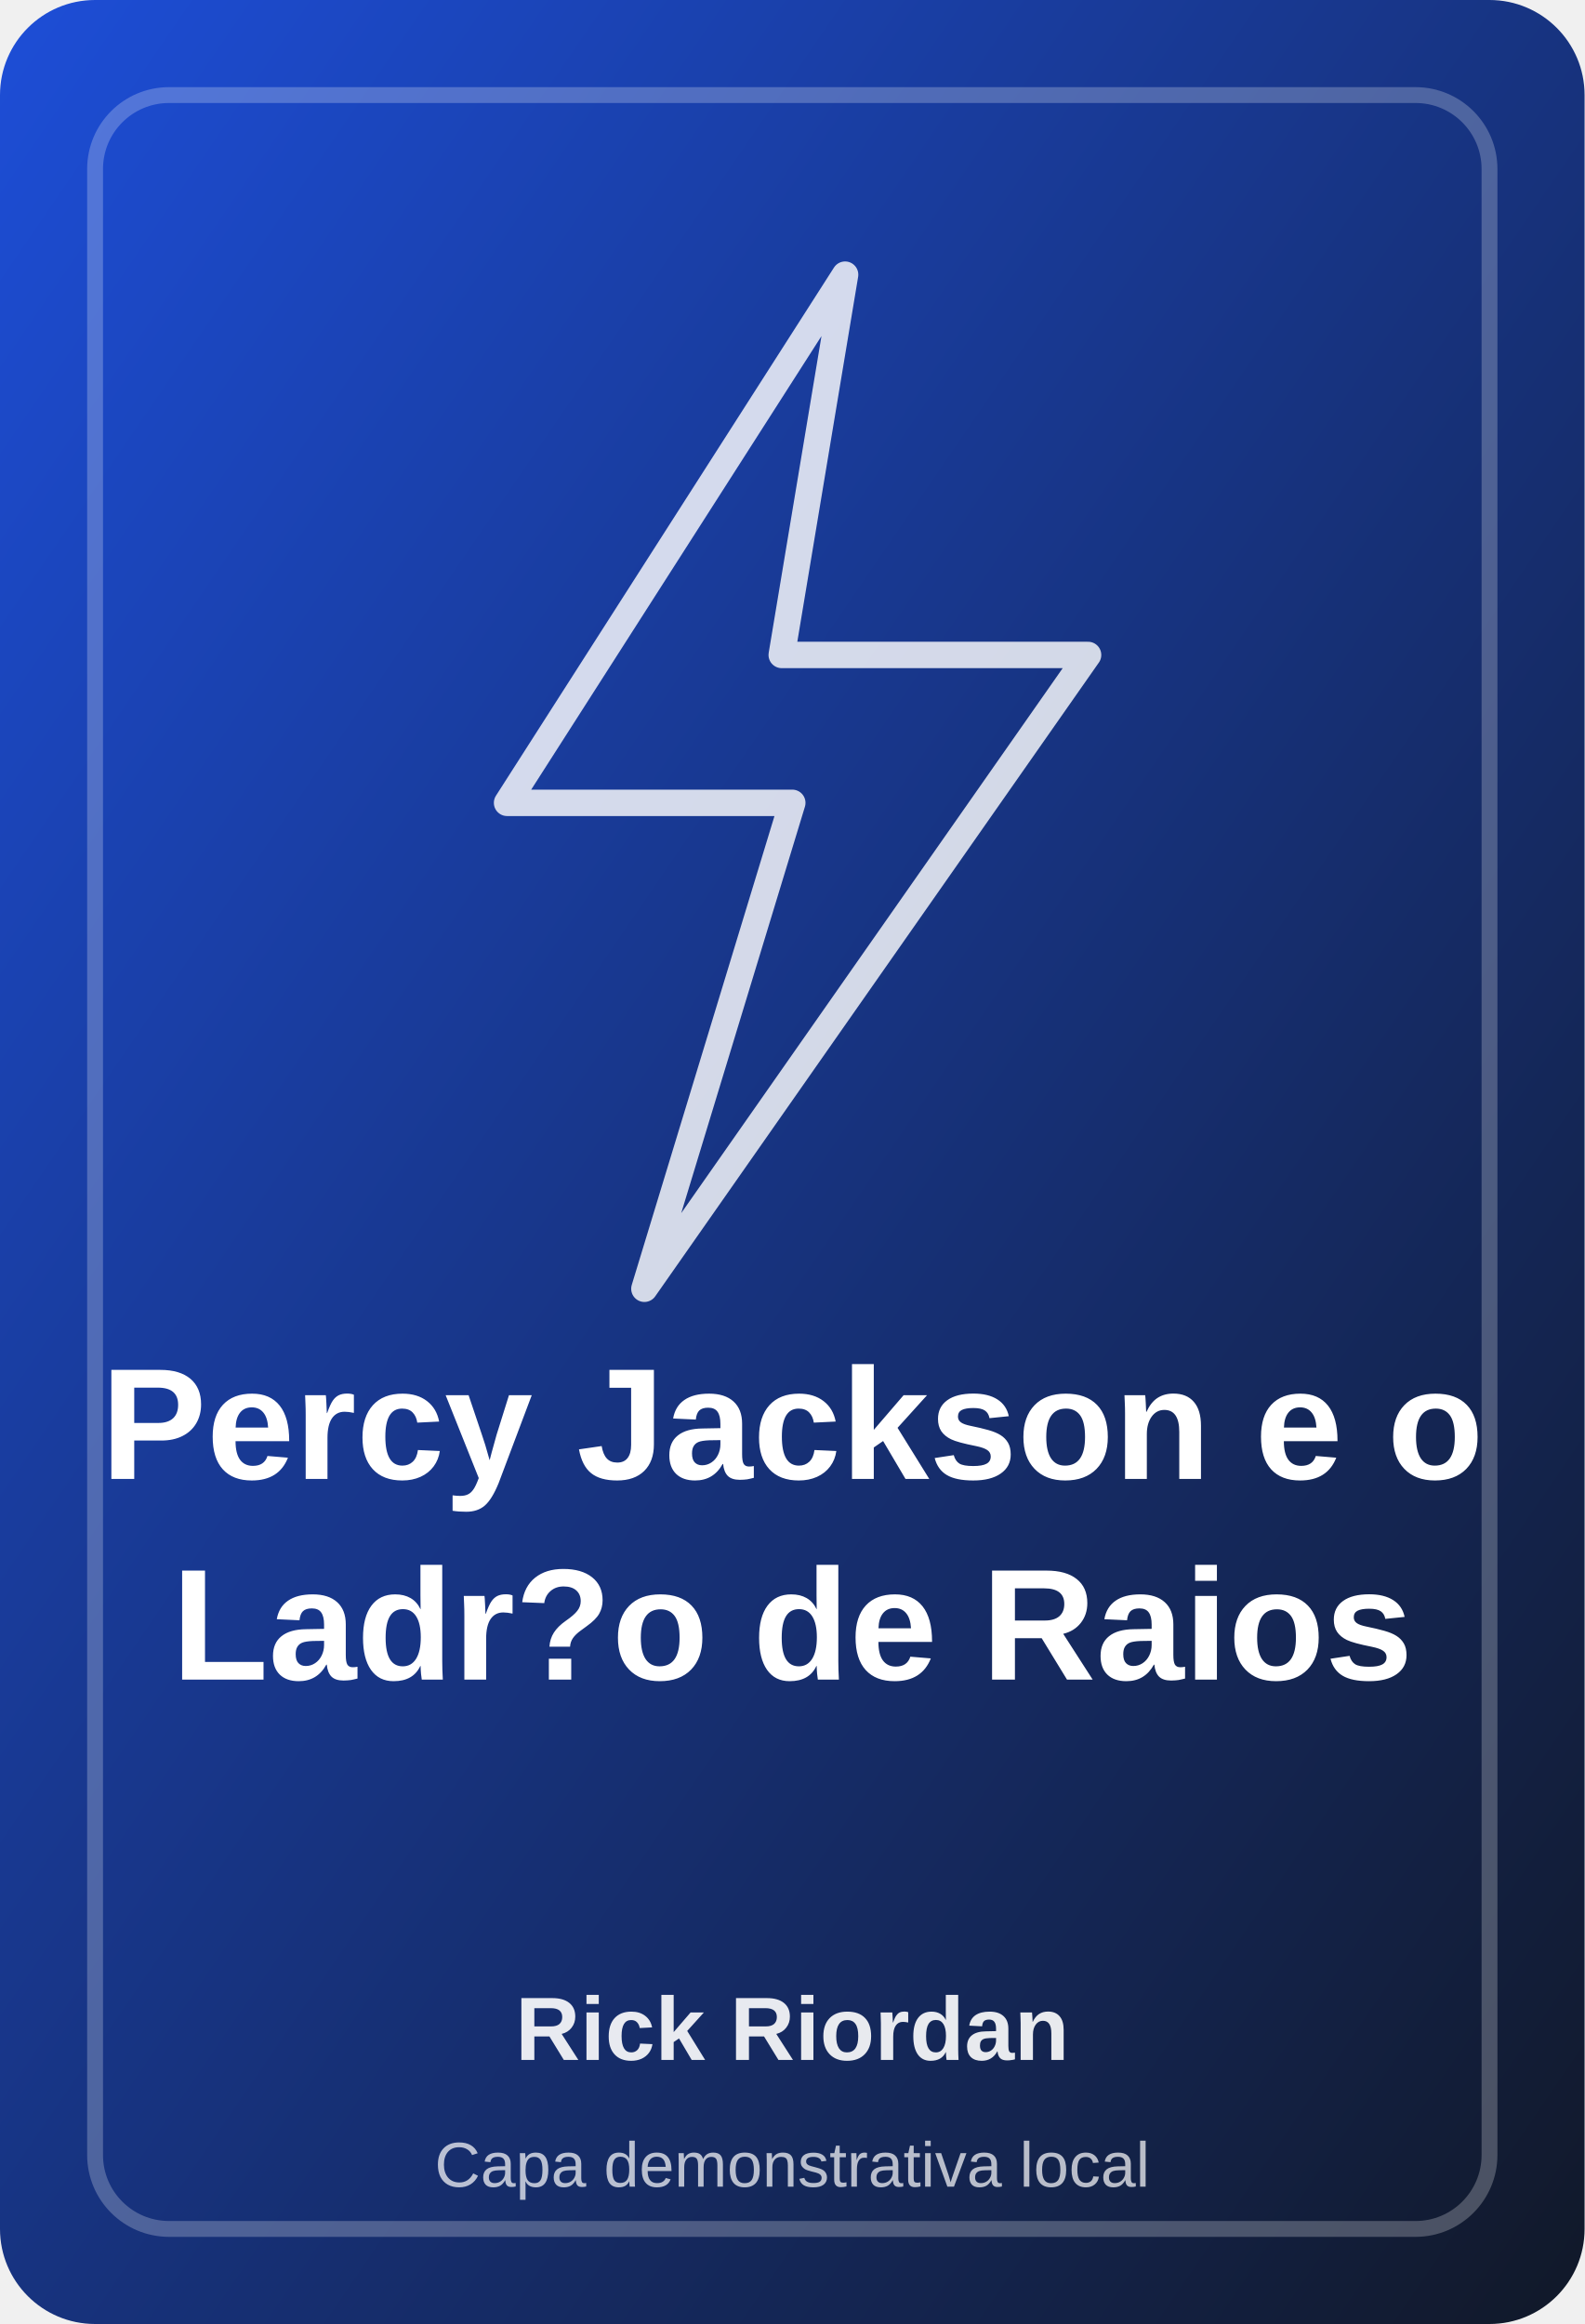
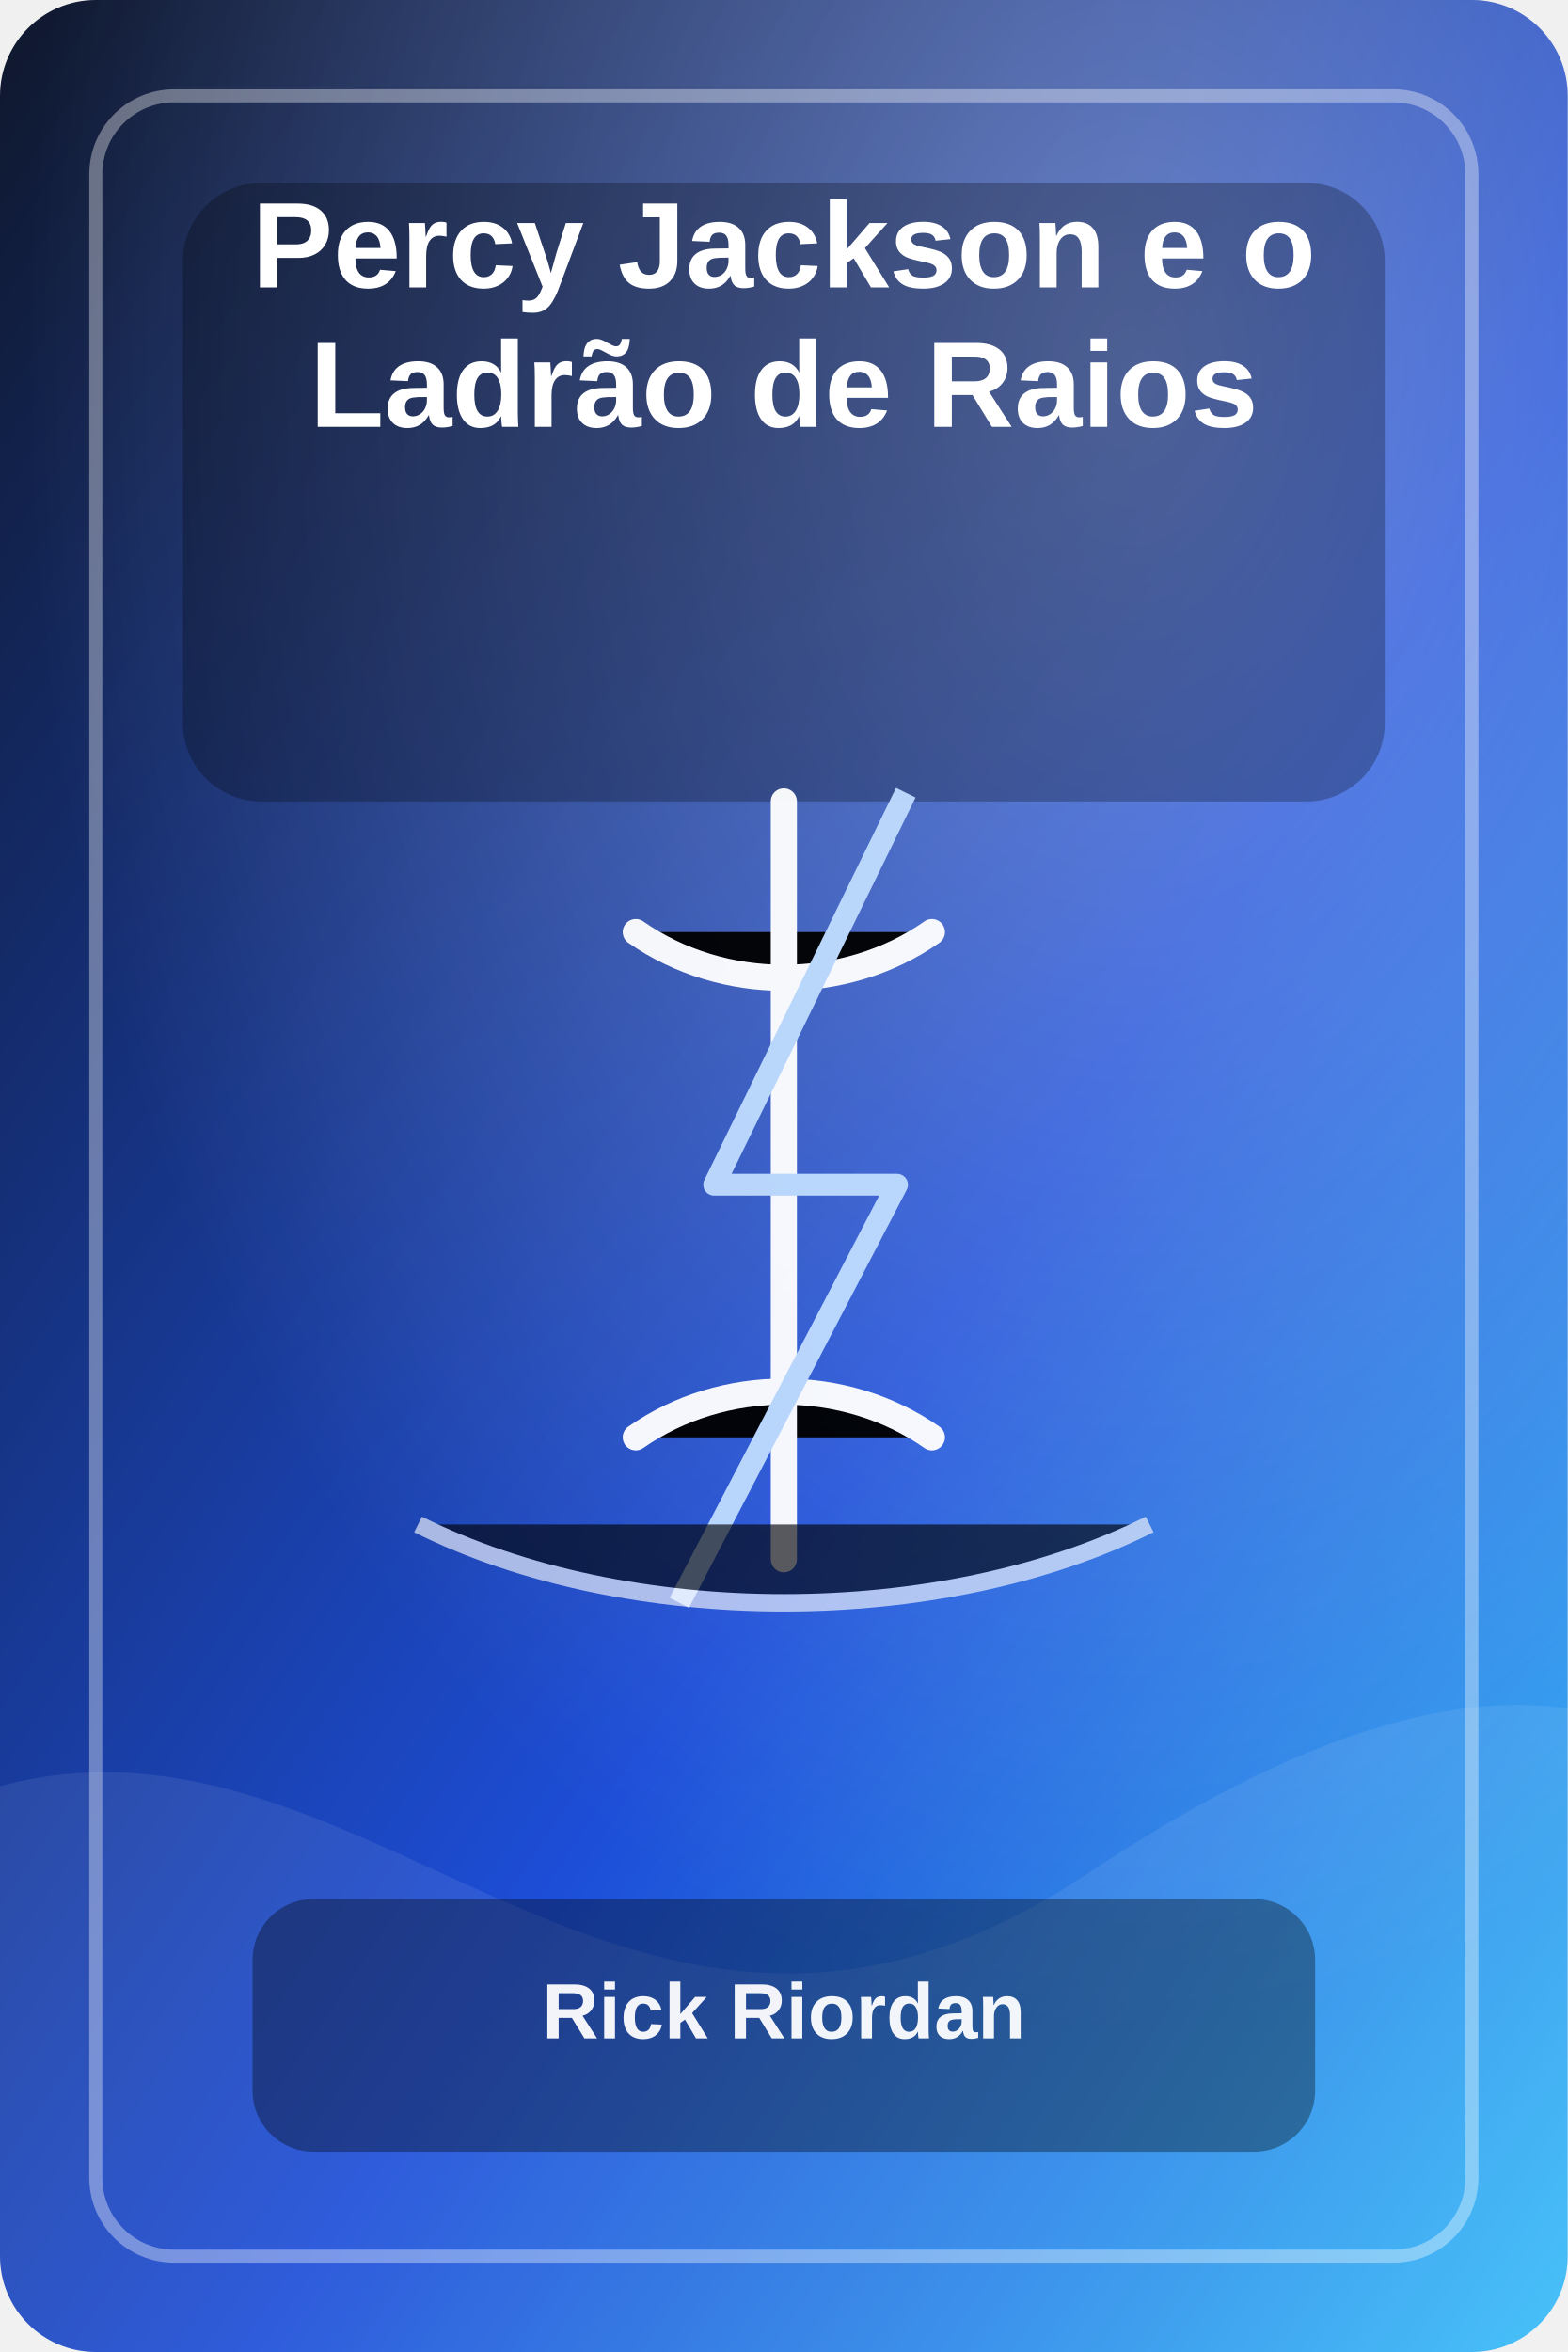
- <svg xmlns="http://www.w3.org/2000/svg" width="300" height="440" viewBox="0 0 300 440">
+ <svg xmlns="http://www.w3.org/2000/svg" width="360" height="540" viewBox="0 0 360 540" role="img" aria-label="Capa demonstrativa de Percy Jackson e o Ladrão de Raios">
  <defs>
-     <linearGradient id="g" x1="0" y1="0" x2="1" y2="1">
-       <stop offset="0" stop-color="#1d4ed8" />
-       <stop offset="1" stop-color="#111827" />
+     <linearGradient id="bg" x1="0" y1="0" x2="1" y2="1">
+       <stop offset="0" stop-color="#0f172a" />
+       <stop offset="0.58" stop-color="#1d4ed8" />
+       <stop offset="1" stop-color="#38bdf8" />
    </linearGradient>
+     <radialGradient id="glow" cx="72%" cy="16%" r="70%">
+       <stop offset="0" stop-color="#ffffff" stop-opacity=".34" />
+       <stop offset="1" stop-color="#ffffff" stop-opacity="0" />
+     </radialGradient>
  </defs>
-   <rect width="300" height="440" rx="18" fill="url(#g)" />
-   <rect x="18" y="18" width="264" height="404" rx="14" fill="none" stroke="rgba(255,255,255,.24)" stroke-width="3" />
-   <g opacity=".92">
-     <path fill="none" stroke="rgba(255,255,255,.88)" stroke-width="5" stroke-linecap="round" stroke-linejoin="round" d="M160 52l-64 100h54l-28 92 84-120h-58z" />
+   <rect width="360" height="540" rx="22" fill="url(#bg)" />
+   <rect width="360" height="540" rx="22" fill="url(#glow)" />
+   <path d="M-40 430C70 350 130 510 250 430s160-20 190 40v100H-40z" fill="#ffffff" opacity=".08" />
+   <rect x="22" y="22" width="316" height="496" rx="18" fill="none" stroke="#ffffff" stroke-opacity=".36" stroke-width="3" />
+   <rect x="42" y="42" width="276" height="142" rx="18" fill="#000000" opacity=".26" />
+   <text x="180" y="66" text-anchor="middle" font-family="Arial, Helvetica, sans-serif" font-size="28" font-weight="900" fill="#fff">Percy Jackson e o</text>
+   <text x="180" y="98" text-anchor="middle" font-family="Arial, Helvetica, sans-serif" font-size="28" font-weight="900" fill="#fff">Ladrão de Raios</text>
+   <g opacity=".95">
+     <path d="M180 184v174M146 214c20 14 48 14 68 0M146 330c20-14 48-14 68 0" stroke="#fff" stroke-width="6" stroke-linecap="round" />
+     <path d="M208 182l-44 90h42l-50 96" fill="none" stroke="#bfdbfe" stroke-width="5" stroke-linejoin="round" />
+     <path d="M96 350c48 24 120 24 168 0" stroke="#fff" stroke-width="4" opacity=".65" />
  </g>
-   <text x="150" y="280" text-anchor="middle" font-family="Arial, sans-serif" font-size="30" font-weight="800" fill="#fff">Percy Jackson e o</text>
-   <text x="150" y="318" text-anchor="middle" font-family="Arial, sans-serif" font-size="30" font-weight="800" fill="#fff">Ladr?o de Raios</text>
-   <text x="150" y="390" text-anchor="middle" font-family="Arial, sans-serif" font-size="17" font-weight="700" fill="rgba(255,255,255,.9)">Rick Riordan</text>
-   <text x="150" y="414" text-anchor="middle" font-family="Arial, sans-serif" font-size="12" fill="rgba(255,255,255,.7)">Capa demonstrativa local</text>
+   <rect x="58" y="436" width="244" height="58" rx="14" fill="#000000" opacity=".34" />
+   <text x="180" y="468" text-anchor="middle" font-family="Arial, Helvetica, sans-serif" font-size="18" font-weight="700" fill="#fff" fill-opacity=".94">Rick Riordan</text>
</svg>
